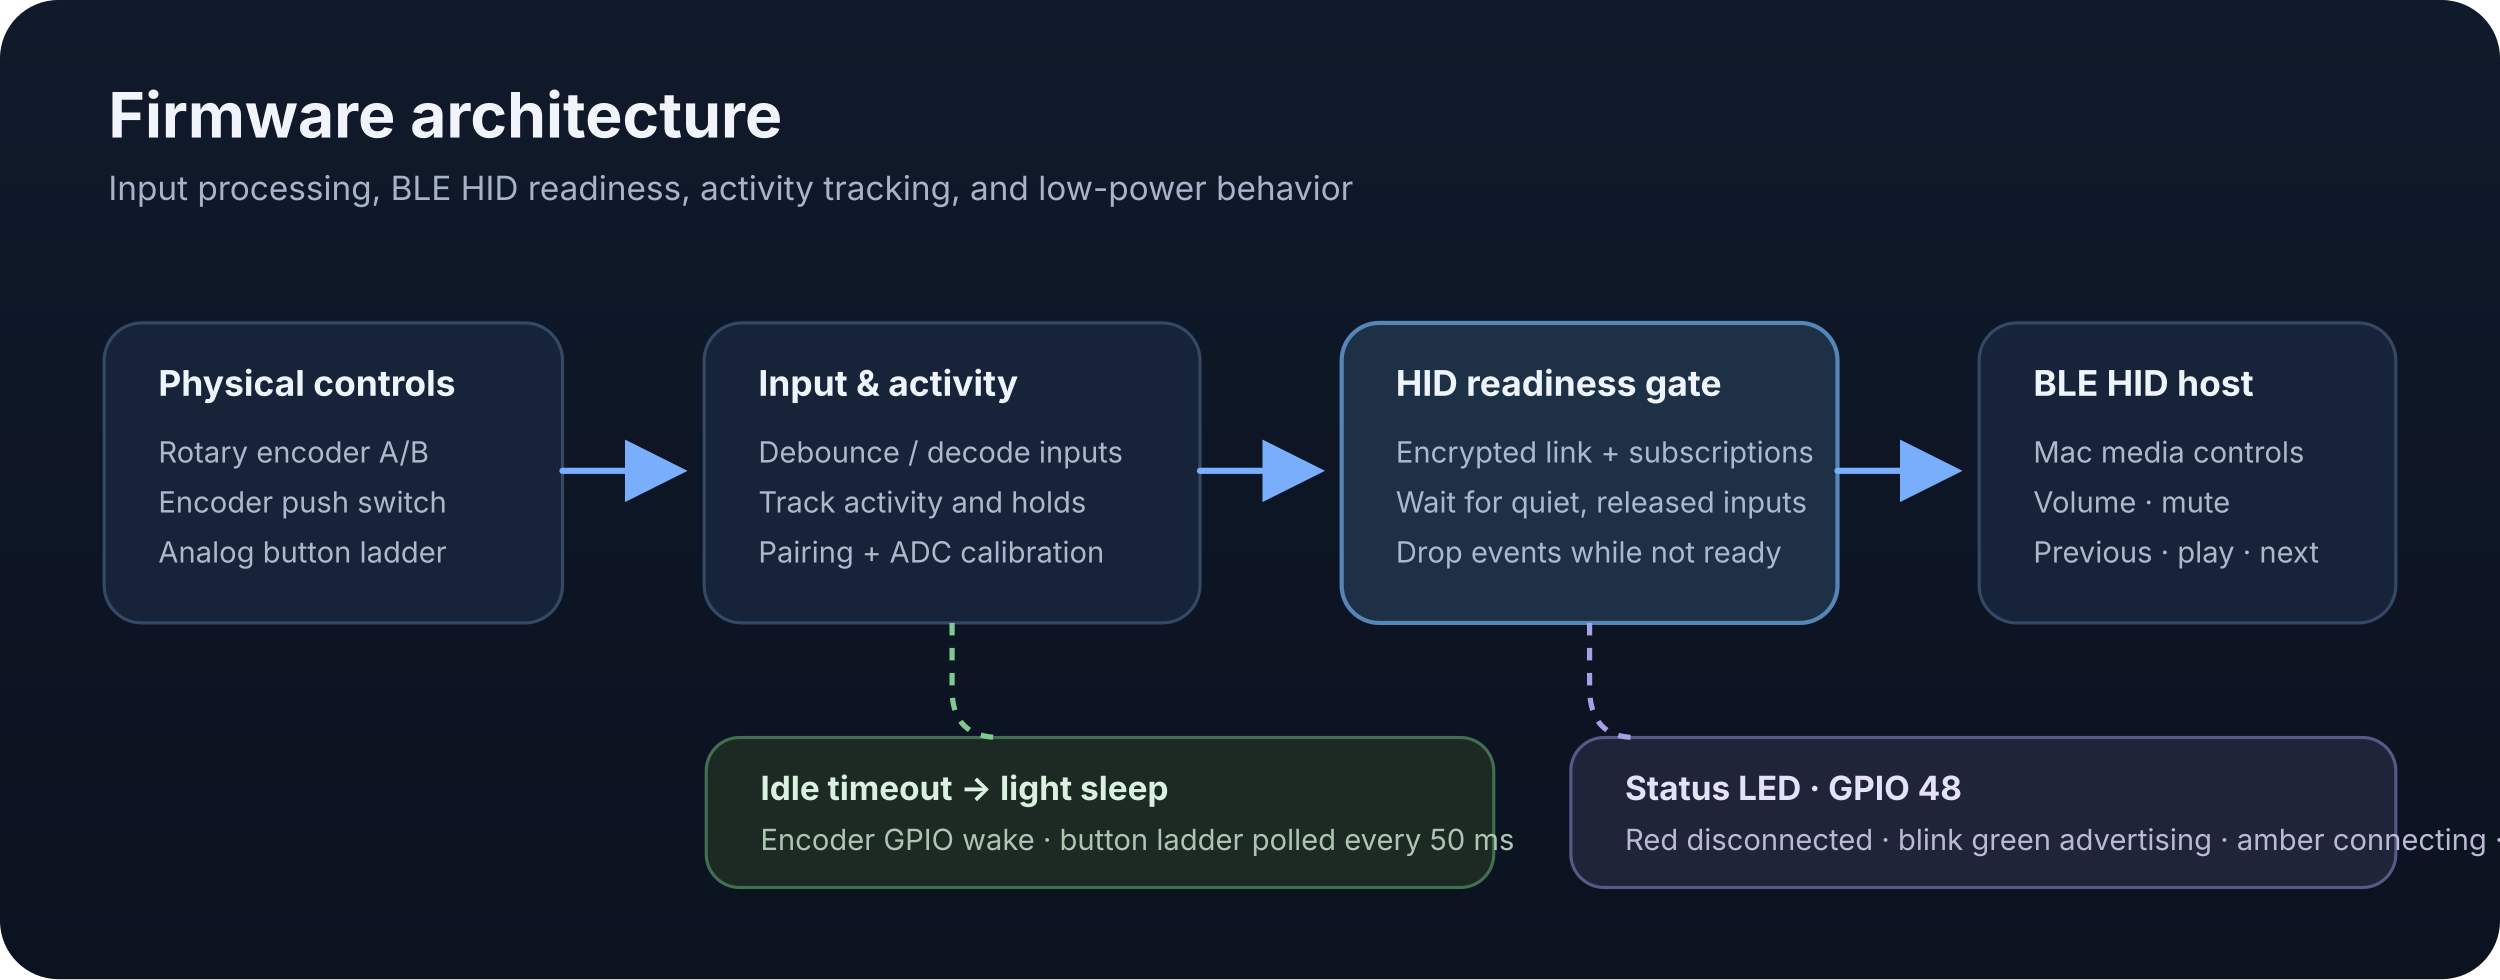
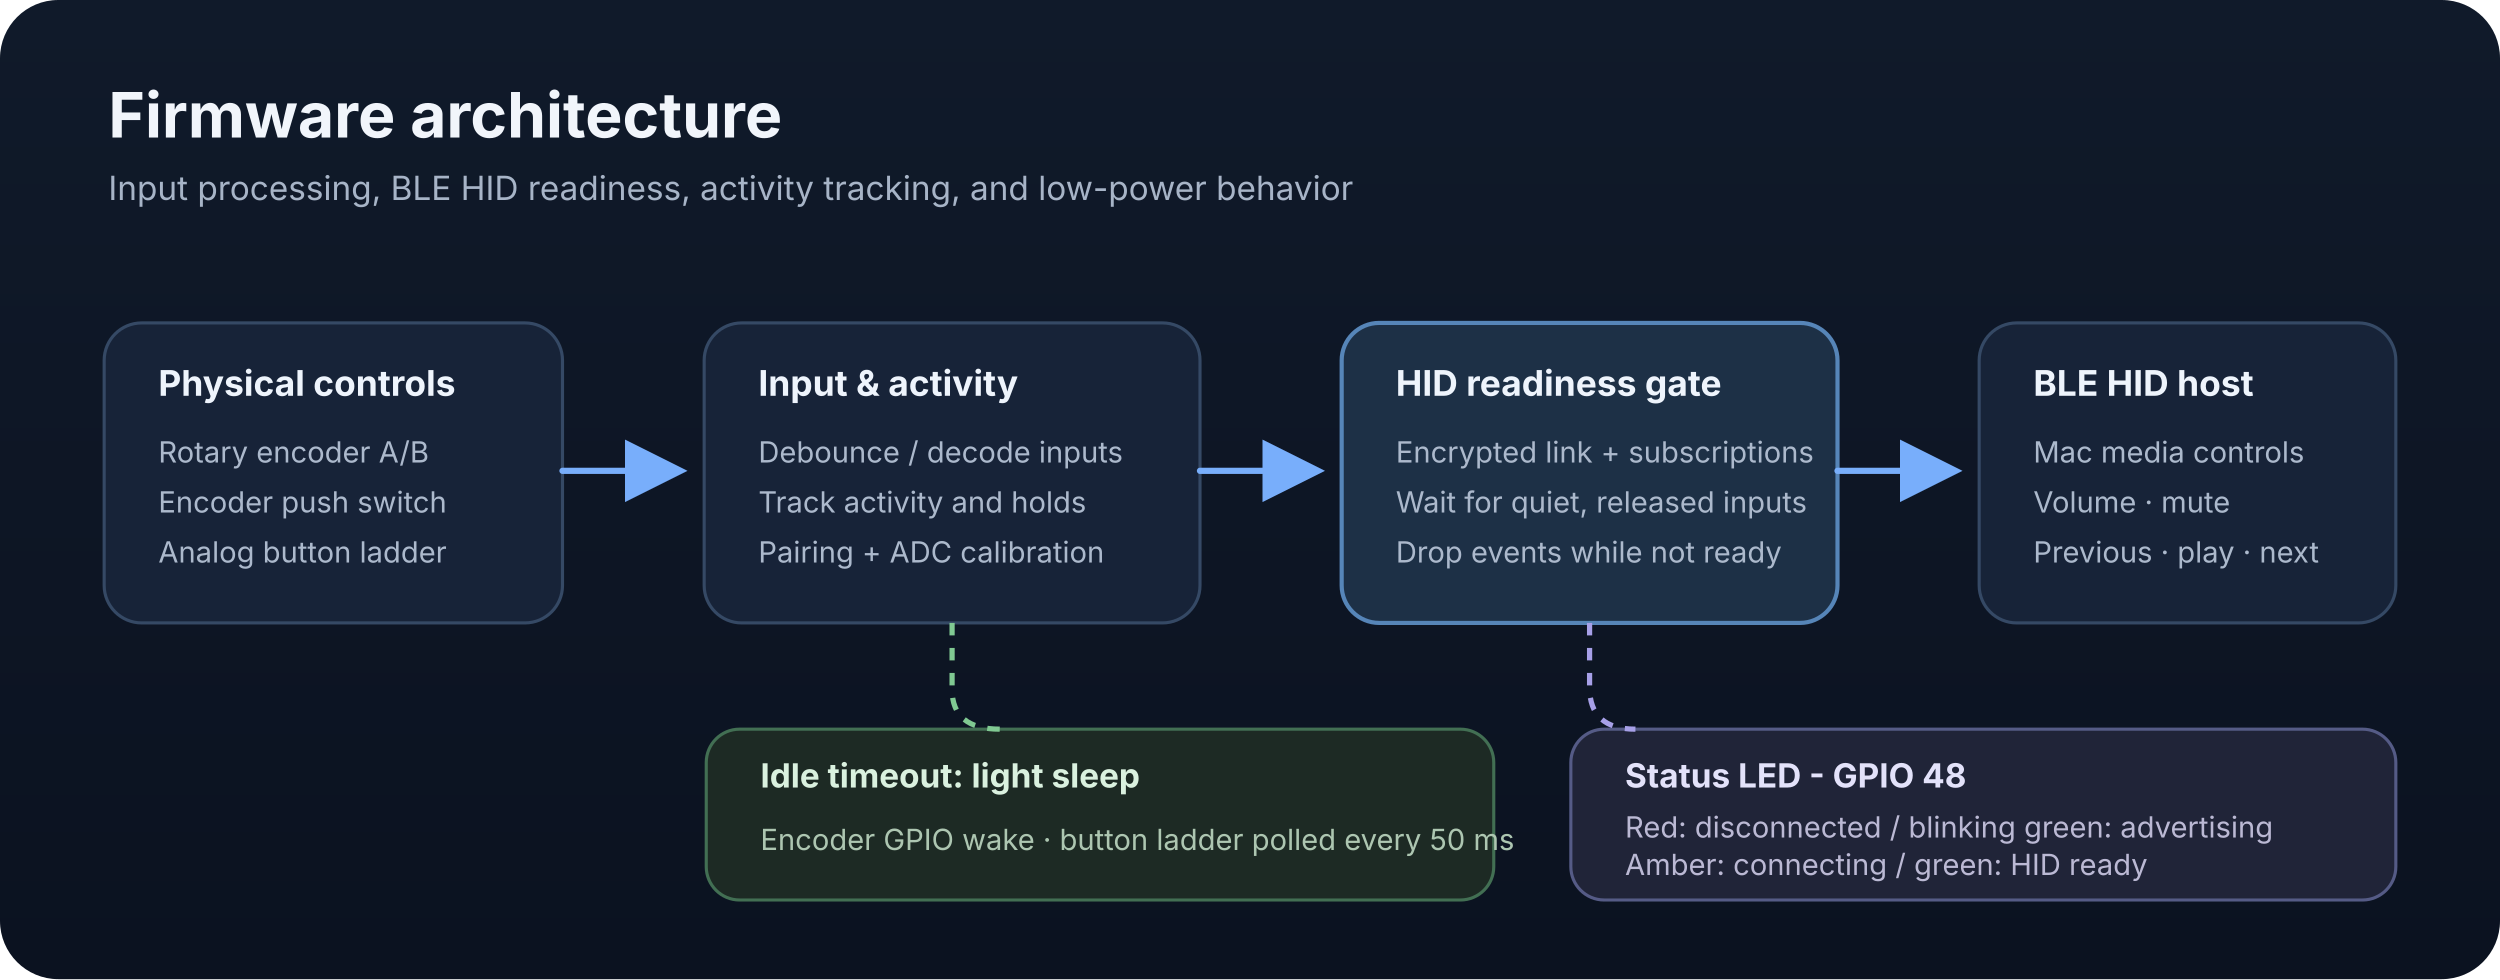
<svg xmlns="http://www.w3.org/2000/svg" width="1200" height="470" viewBox="0 0 1200 470" role="img" aria-labelledby="title desc">
  <defs>
    <linearGradient id="bg" x2="0" y2="1">
      <stop offset="0" stop-color="#101a2a" />
      <stop offset="1" stop-color="#0b1220" />
    </linearGradient>
    <style>
      text { font-family: Inter, ui-sans-serif, system-ui, -apple-system, "Segoe UI", sans-serif; }
      .box { fill: #172338; stroke: #354965; stroke-width: 1.5; }
      .title { fill: #eef4fc; font-size: 17px; font-weight: 700; }
      .body { fill: #acb9cc; font-size: 14px; }
      .arrow { fill: none; stroke: #78aefb; stroke-width: 3; stroke-linecap: round; stroke-linejoin: round; }
    </style>
    <marker id="arrowhead" markerWidth="10" markerHeight="10" refX="8" refY="5" orient="auto">
      <path d="M0 0 L10 5 L0 10 z" fill="#78aefb" />
    </marker>
  </defs>
  <rect width="1200" height="470" rx="28" fill="url(#bg)" />
  <text x="52" y="66" fill="#f1f5fb" font-size="30" font-weight="750">Firmware architecture</text>
  <text x="52" y="96" fill="#a7b4c7" font-size="16">Input processing, BLE HID readiness, activity tracking, and low-power behavior</text>
  <g>
    <rect x="50" y="155" width="220" height="144" rx="18" class="box" />
    <text x="76" y="190" class="title">Physical controls</text>
    <text x="76" y="222" class="body">Rotary encoder A/B</text>
    <text x="76" y="246" class="body">Encoder push switch</text>
    <text x="76" y="270" class="body">Analog button ladder</text>
  </g>
  <path d="M270 226 H324" class="arrow" marker-end="url(#arrowhead)" />
  <g>
    <rect x="338" y="155" width="238" height="144" rx="18" class="box" />
    <text x="364" y="190" class="title">Input &amp; activity</text>
    <text x="364" y="222" class="body">Debounce / decode inputs</text>
    <text x="364" y="246" class="body">Track activity and holds</text>
    <text x="364" y="270" class="body">Pairing + ADC calibration</text>
  </g>
  <path d="M576 226 H630" class="arrow" marker-end="url(#arrowhead)" />
  <g>
    <rect x="644" y="155" width="238" height="144" rx="18" fill="#1d3046" stroke="#5685b8" stroke-width="2" />
    <text x="670" y="190" class="title">HID readiness gate</text>
    <text x="670" y="222" class="body">Encrypted link + subscriptions</text>
    <text x="670" y="246" class="body">Wait for quiet, released inputs</text>
    <text x="670" y="270" class="body">Drop events while not ready</text>
  </g>
  <path d="M882 226 H936" class="arrow" marker-end="url(#arrowhead)" />
  <g>
    <rect x="950" y="155" width="200" height="144" rx="18" class="box" />
    <text x="976" y="190" class="title">BLE HID host</text>
    <text x="976" y="222" class="body">Mac media controls</text>
    <text x="976" y="246" class="body">Volume · mute</text>
    <text x="976" y="270" class="body">Previous · play · next</text>
  </g>
  <g>
-     <rect x="339" y="354" width="378" height="72" rx="16" fill="#1d2a24" stroke="#426f53" stroke-width="1.5" />
-     <text x="365" y="384" fill="#daf1df" font-size="16" font-weight="700">Idle timeout → light sleep</text>
+     <rect x="339" y="350" width="378" height="82" rx="16" fill="#1d2a24" stroke="#426f53" stroke-width="1.5" />
+     <text x="365" y="378" fill="#daf1df" font-size="16" font-weight="700">Idle timeout: light sleep</text>
    <text x="365" y="408" fill="#adc6b1" font-size="14">Encoder GPIO wake · button ladder polled every 50 ms</text>
-     <path d="M457 299 V331 Q457 354 480 354" fill="none" stroke="#80c992" stroke-width="2.5" stroke-dasharray="6 6" />
+     <path d="M457 299 V331 Q457 350 480 350" fill="none" stroke="#80c992" stroke-width="2.5" stroke-dasharray="6 6" />
  </g>
  <g>
-     <rect x="754" y="354" width="396" height="72" rx="16" fill="#202438" stroke="#555b86" stroke-width="1.5" />
-     <text x="780" y="384" fill="#e3e2fa" font-size="16" font-weight="700">Status LED · GPIO 48</text>
-     <text x="780" y="408" fill="#bbb9d4" font-size="14">Red disconnected · blink green advertising · amber connecting · green ready</text>
-     <path d="M763 299 V330 Q763 354 785 354" fill="none" stroke="#a7a0e8" stroke-width="2.5" stroke-dasharray="6 6" />
+     <rect x="754" y="350" width="396" height="82" rx="16" fill="#202438" stroke="#555b86" stroke-width="1.5" />
+     <text x="780" y="378" fill="#e3e2fa" font-size="16" font-weight="700">Status LED - GPIO 48</text>
+     <text x="780" y="402" fill="#bbb9d4" font-size="14">Red: disconnected / blinking green: advertising</text>
+     <text x="780" y="420" fill="#bbb9d4" font-size="14">Amber: connecting / green: HID ready</text>
+     <path d="M763 299 V330 Q763 350 785 350" fill="none" stroke="#a7a0e8" stroke-width="2.5" stroke-dasharray="6 6" />
  </g>
</svg>
